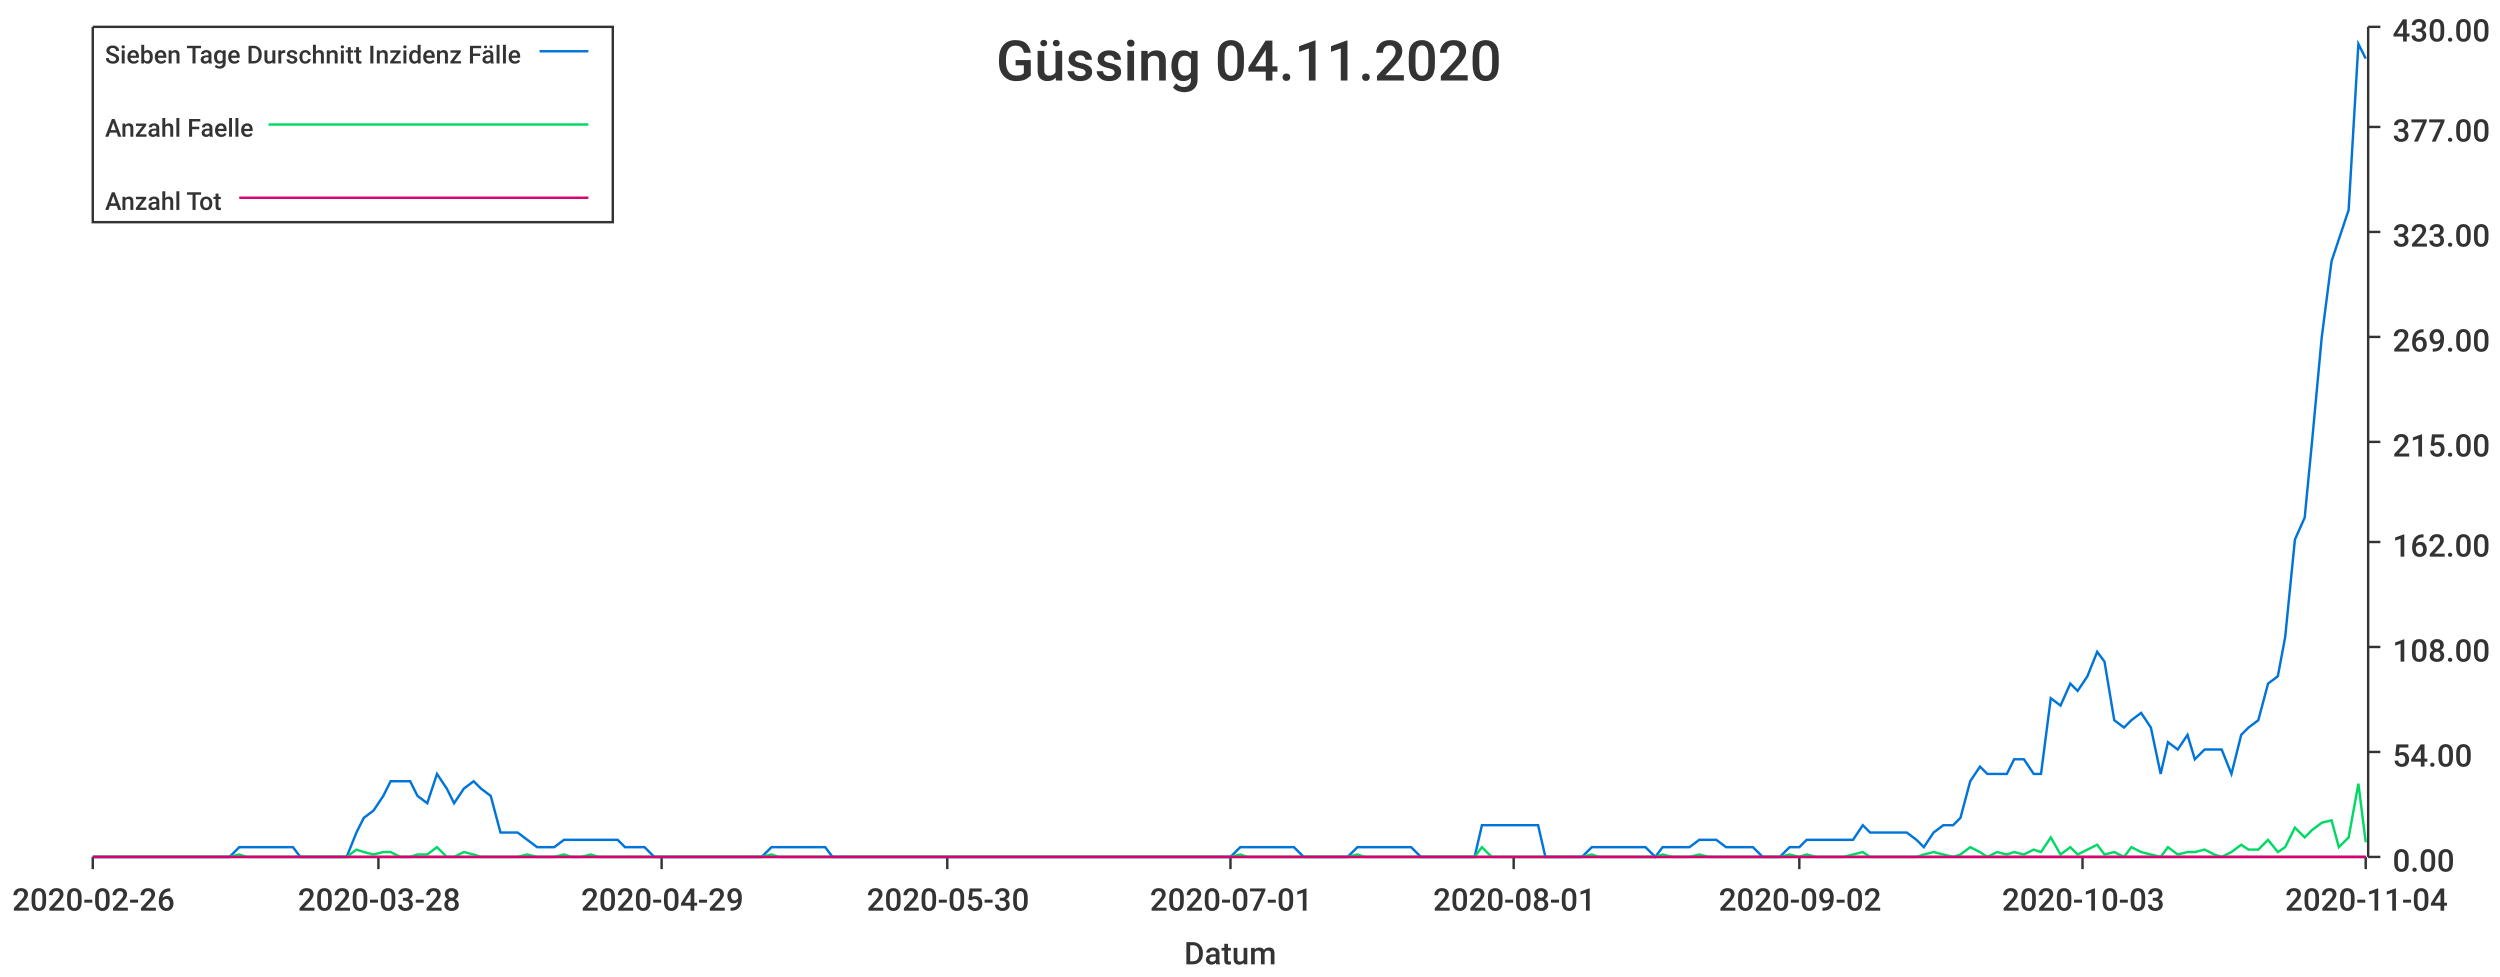
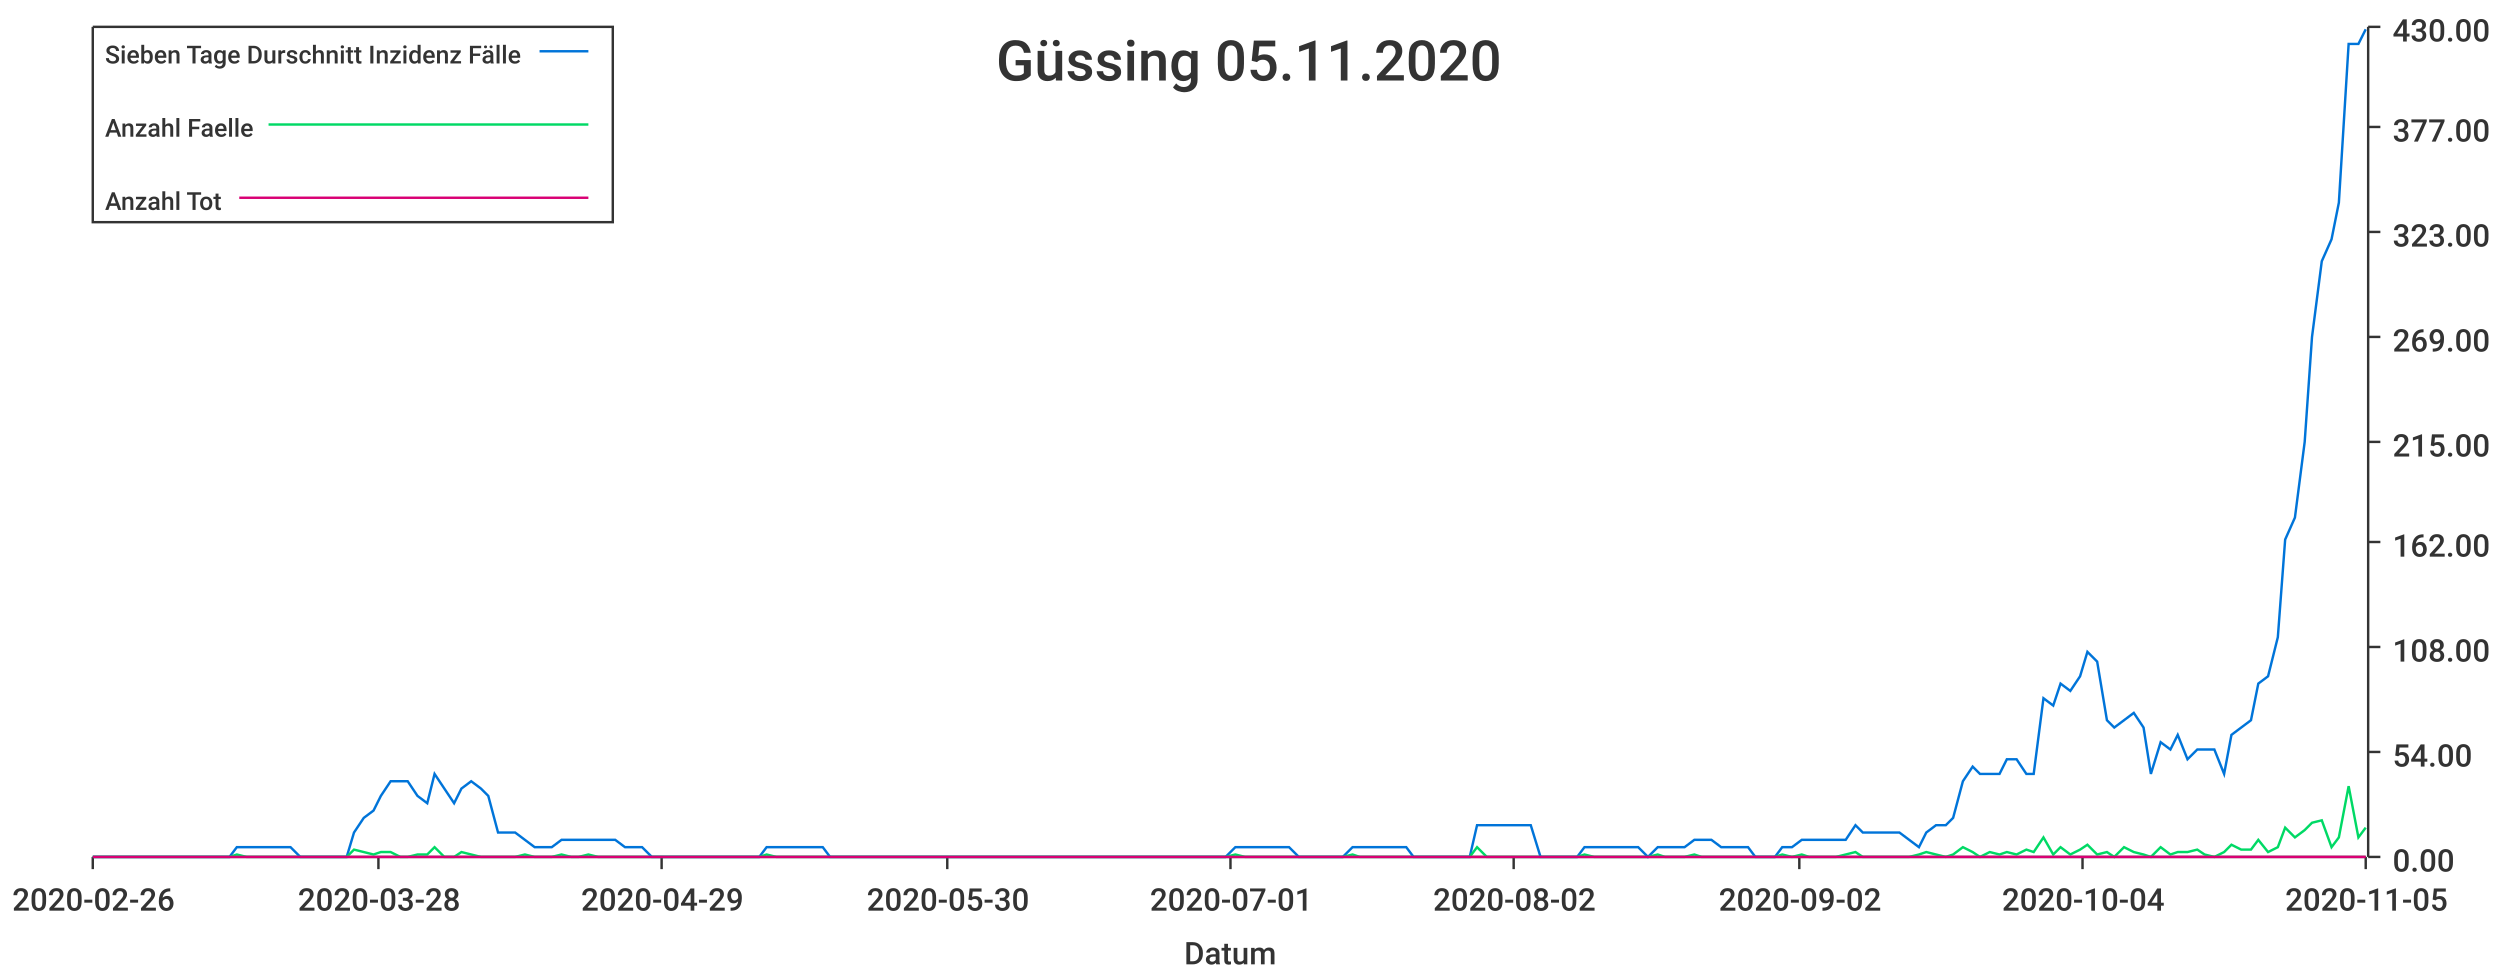
<svg xmlns="http://www.w3.org/2000/svg" width="1024" height="400">\n<path d="M 0 0 L 1024 0 L 1024 400 L 0 400 L 0 0" style="stroke-width:0;stroke:rgba(255,255,255,1.0);fill:rgba(255,255,255,1.0)" />
  <path d="M 38 11 L 969 11 L 969 351 L 38 351 L 38 11" style="stroke-width:0;stroke:rgba(255,255,255,1.0);fill:rgba(255,255,255,1.0)" />
  <path d="M 38 351 L 969 351" style="stroke-width:1;stroke:rgba(51,51,51,1.0);fill:none" />
  <path d="M 38 351 L 38 356" style="stroke-width:1;stroke:rgba(51,51,51,1.0);fill:none" />
  <text x="5" y="373" style="stroke-width:0;stroke:none;fill:rgba(51,51,51,1.0);font-size:12.8px;font-family:'Roboto Medium',sans-serif">2020-02-26</text>
  <path d="M 155 351 L 155 356" style="stroke-width:1;stroke:rgba(51,51,51,1.0);fill:none" />
  <text x="122" y="373" style="stroke-width:0;stroke:none;fill:rgba(51,51,51,1.0);font-size:12.8px;font-family:'Roboto Medium',sans-serif">2020-03-28</text>
  <path d="M 271 351 L 271 356" style="stroke-width:1;stroke:rgba(51,51,51,1.0);fill:none" />
  <text x="238" y="373" style="stroke-width:0;stroke:none;fill:rgba(51,51,51,1.0);font-size:12.8px;font-family:'Roboto Medium',sans-serif">2020-04-29</text>
  <path d="M 388 351 L 388 356" style="stroke-width:1;stroke:rgba(51,51,51,1.0);fill:none" />
  <text x="355" y="373" style="stroke-width:0;stroke:none;fill:rgba(51,51,51,1.0);font-size:12.8px;font-family:'Roboto Medium',sans-serif">2020-05-30</text>
  <path d="M 504 351 L 504 356" style="stroke-width:1;stroke:rgba(51,51,51,1.0);fill:none" />
  <text x="471" y="373" style="stroke-width:0;stroke:none;fill:rgba(51,51,51,1.0);font-size:12.8px;font-family:'Roboto Medium',sans-serif">2020-07-01</text>
  <path d="M 620 351 L 620 356" style="stroke-width:1;stroke:rgba(51,51,51,1.0);fill:none" />
-   <text x="587" y="373" style="stroke-width:0;stroke:none;fill:rgba(51,51,51,1.0);font-size:12.8px;font-family:'Roboto Medium',sans-serif">2020-08-01</text>
+   <text x="587" y="373" style="stroke-width:0;stroke:none;fill:rgba(51,51,51,1.0);font-size:12.8px;font-family:'Roboto Medium',sans-serif">2020-08-02</text>
  <path d="M 737 351 L 737 356" style="stroke-width:1;stroke:rgba(51,51,51,1.0);fill:none" />
  <text x="704" y="373" style="stroke-width:0;stroke:none;fill:rgba(51,51,51,1.0);font-size:12.8px;font-family:'Roboto Medium',sans-serif">2020-09-02</text>
  <path d="M 853 351 L 853 356" style="stroke-width:1;stroke:rgba(51,51,51,1.0);fill:none" />
-   <text x="820" y="373" style="stroke-width:0;stroke:none;fill:rgba(51,51,51,1.0);font-size:12.8px;font-family:'Roboto Medium',sans-serif">2020-10-03</text>
+   <text x="820" y="373" style="stroke-width:0;stroke:none;fill:rgba(51,51,51,1.0);font-size:12.8px;font-family:'Roboto Medium',sans-serif">2020-10-04</text>
  <path d="M 969 351 L 969 356" style="stroke-width:1;stroke:rgba(51,51,51,1.0);fill:none" />
-   <text x="936" y="373" style="stroke-width:0;stroke:none;fill:rgba(51,51,51,1.0);font-size:12.8px;font-family:'Roboto Medium',sans-serif">2020-11-04</text>
+   <text x="936" y="373" style="stroke-width:0;stroke:none;fill:rgba(51,51,51,1.0);font-size:12.8px;font-family:'Roboto Medium',sans-serif">2020-11-05</text>
  <text x="485" y="395" style="stroke-width:0;stroke:none;fill:rgba(51,51,51,1.0);font-size:12.8px;font-family:'Roboto Medium',sans-serif">Datum</text>
  <path d="M 970 351 L 970 11" style="stroke-width:1;stroke:rgba(51,51,51,1.0);fill:none" />
  <path d="M 970 351 L 975 351" style="stroke-width:1;stroke:rgba(51,51,51,1.0);fill:none" />
  <text x="980" y="357" style="stroke-width:0;stroke:none;fill:rgba(51,51,51,1.0);font-size:12.8px;font-family:'Roboto Medium',sans-serif">0.00</text>
  <path d="M 970 308 L 975 308" style="stroke-width:1;stroke:rgba(51,51,51,1.0);fill:none" />
  <text x="980" y="314" style="stroke-width:0;stroke:none;fill:rgba(51,51,51,1.0);font-size:12.8px;font-family:'Roboto Medium',sans-serif">54.00</text>
  <path d="M 970 265 L 975 265" style="stroke-width:1;stroke:rgba(51,51,51,1.0);fill:none" />
  <text x="980" y="271" style="stroke-width:0;stroke:none;fill:rgba(51,51,51,1.0);font-size:12.8px;font-family:'Roboto Medium',sans-serif">108.00</text>
  <path d="M 970 222 L 975 222" style="stroke-width:1;stroke:rgba(51,51,51,1.0);fill:none" />
  <text x="980" y="228" style="stroke-width:0;stroke:none;fill:rgba(51,51,51,1.0);font-size:12.8px;font-family:'Roboto Medium',sans-serif">162.00</text>
  <path d="M 970 181 L 975 181" style="stroke-width:1;stroke:rgba(51,51,51,1.0);fill:none" />
  <text x="980" y="187" style="stroke-width:0;stroke:none;fill:rgba(51,51,51,1.0);font-size:12.8px;font-family:'Roboto Medium',sans-serif">215.00</text>
  <path d="M 970 138 L 975 138" style="stroke-width:1;stroke:rgba(51,51,51,1.0);fill:none" />
  <text x="980" y="144" style="stroke-width:0;stroke:none;fill:rgba(51,51,51,1.0);font-size:12.8px;font-family:'Roboto Medium',sans-serif">269.00</text>
  <path d="M 970 95 L 975 95" style="stroke-width:1;stroke:rgba(51,51,51,1.0);fill:none" />
  <text x="980" y="101" style="stroke-width:0;stroke:none;fill:rgba(51,51,51,1.0);font-size:12.8px;font-family:'Roboto Medium',sans-serif">323.00</text>
  <path d="M 970 52 L 975 52" style="stroke-width:1;stroke:rgba(51,51,51,1.0);fill:none" />
  <text x="980" y="58" style="stroke-width:0;stroke:none;fill:rgba(51,51,51,1.0);font-size:12.8px;font-family:'Roboto Medium',sans-serif">377.00</text>
  <path d="M 970 11 L 975 11" style="stroke-width:1;stroke:rgba(51,51,51,1.0);fill:none" />
  <text x="980" y="17" style="stroke-width:0;stroke:none;fill:rgba(51,51,51,1.0);font-size:12.8px;font-family:'Roboto Medium',sans-serif">430.00</text>
-   <path d="M 38 351 L 42 351 L 46 351 L 50 351 L 53 351 L 57 351 L 61 351 L 64 351 L 68 351 L 72 351 L 75 351 L 79 351 L 83 351 L 87 351 L 90 351 L 94 351 L 98 347 L 101 347 L 105 347 L 109 347 L 112 347 L 116 347 L 120 347 L 123 351 L 127 351 L 131 351 L 135 351 L 138 351 L 142 351 L 146 341 L 149 335 L 153 332 L 157 326 L 160 320 L 164 320 L 168 320 L 171 326 L 175 329 L 179 317 L 183 323 L 186 329 L 190 323 L 194 320 L 197 323 L 201 326 L 205 341 L 208 341 L 212 341 L 216 344 L 220 347 L 223 347 L 227 347 L 231 344 L 234 344 L 238 344 L 242 344 L 245 344 L 249 344 L 253 344 L 256 347 L 260 347 L 264 347 L 268 351 L 271 351 L 275 351 L 279 351 L 282 351 L 286 351 L 290 351 L 293 351 L 297 351 L 301 351 L 304 351 L 308 351 L 312 351 L 316 347 L 319 347 L 323 347 L 327 347 L 330 347 L 334 347 L 338 347 L 341 351 L 345 351 L 349 351 L 353 351 L 356 351 L 360 351 L 364 351 L 367 351 L 371 351 L 375 351 L 378 351 L 382 351 L 386 351 L 389 351 L 393 351 L 397 351 L 401 351 L 404 351 L 408 351 L 412 351 L 415 351 L 419 351 L 423 351 L 426 351 L 430 351 L 434 351 L 437 351 L 441 351 L 445 351 L 449 351 L 452 351 L 456 351 L 460 351 L 463 351 L 467 351 L 471 351 L 474 351 L 478 351 L 482 351 L 486 351 L 489 351 L 493 351 L 497 351 L 500 351 L 504 351 L 508 347 L 511 347 L 515 347 L 519 347 L 522 347 L 526 347 L 530 347 L 534 351 L 537 351 L 541 351 L 545 351 L 548 351 L 552 351 L 556 347 L 559 347 L 563 347 L 567 347 L 570 347 L 574 347 L 578 347 L 582 351 L 585 351 L 589 351 L 593 351 L 596 351 L 600 351 L 604 351 L 607 338 L 611 338 L 615 338 L 619 338 L 622 338 L 626 338 L 630 338 L 633 351 L 637 351 L 641 351 L 644 351 L 648 351 L 652 347 L 655 347 L 659 347 L 663 347 L 667 347 L 670 347 L 674 347 L 678 351 L 681 347 L 685 347 L 689 347 L 692 347 L 696 344 L 700 344 L 703 344 L 707 347 L 711 347 L 715 347 L 718 347 L 722 351 L 726 351 L 729 351 L 733 347 L 737 347 L 740 344 L 744 344 L 748 344 L 752 344 L 755 344 L 759 344 L 763 338 L 766 341 L 770 341 L 774 341 L 777 341 L 781 341 L 785 344 L 788 347 L 792 341 L 796 338 L 800 338 L 803 335 L 807 320 L 811 314 L 814 317 L 818 317 L 822 317 L 825 311 L 829 311 L 833 317 L 836 317 L 840 286 L 844 289 L 848 280 L 851 283 L 855 277 L 859 267 L 862 271 L 866 295 L 870 298 L 873 295 L 877 292 L 881 298 L 885 317 L 888 304 L 892 307 L 896 301 L 899 311 L 903 307 L 907 307 L 910 307 L 914 317 L 918 301 L 921 298 L 925 295 L 929 280 L 933 277 L 936 261 L 940 221 L 944 212 L 947 181 L 951 138 L 955 107 L 958 98 L 962 86 L 966 18 L 969 24" style="stroke-width:1;stroke:rgba(0,116,217,1.0);fill:none" />
-   <path d="M 38 351 L 42 351 L 46 351 L 50 351 L 53 351 L 57 351 L 61 351 L 64 351 L 68 351 L 72 351 L 75 351 L 79 351 L 83 351 L 87 351 L 90 351 L 94 351 L 98 350 L 101 351 L 105 351 L 109 351 L 112 351 L 116 351 L 120 351 L 123 351 L 127 351 L 131 351 L 135 351 L 138 351 L 142 351 L 146 348 L 149 349 L 153 350 L 157 349 L 160 349 L 164 351 L 168 351 L 171 350 L 175 350 L 179 347 L 183 351 L 186 351 L 190 349 L 194 350 L 197 351 L 201 351 L 205 351 L 208 351 L 212 351 L 216 350 L 220 351 L 223 351 L 227 351 L 231 350 L 234 351 L 238 351 L 242 350 L 245 351 L 249 351 L 253 351 L 256 351 L 260 351 L 264 351 L 268 351 L 271 351 L 275 351 L 279 351 L 282 351 L 286 351 L 290 351 L 293 351 L 297 351 L 301 351 L 304 351 L 308 351 L 312 351 L 316 350 L 319 351 L 323 351 L 327 351 L 330 351 L 334 351 L 338 351 L 341 351 L 345 351 L 349 351 L 353 351 L 356 351 L 360 351 L 364 351 L 367 351 L 371 351 L 375 351 L 378 351 L 382 351 L 386 351 L 389 351 L 393 351 L 397 351 L 401 351 L 404 351 L 408 351 L 412 351 L 415 351 L 419 351 L 423 351 L 426 351 L 430 351 L 434 351 L 437 351 L 441 351 L 445 351 L 449 351 L 452 351 L 456 351 L 460 351 L 463 351 L 467 351 L 471 351 L 474 351 L 478 351 L 482 351 L 486 351 L 489 351 L 493 351 L 497 351 L 500 351 L 504 351 L 508 350 L 511 351 L 515 351 L 519 351 L 522 351 L 526 351 L 530 351 L 534 351 L 537 351 L 541 351 L 545 351 L 548 351 L 552 351 L 556 350 L 559 351 L 563 351 L 567 351 L 570 351 L 574 351 L 578 351 L 582 351 L 585 351 L 589 351 L 593 351 L 596 351 L 600 351 L 604 351 L 607 347 L 611 351 L 615 351 L 619 351 L 622 351 L 626 351 L 630 351 L 633 351 L 637 351 L 641 351 L 644 351 L 648 351 L 652 350 L 655 351 L 659 351 L 663 351 L 667 351 L 670 351 L 674 351 L 678 351 L 681 350 L 685 351 L 689 351 L 692 351 L 696 350 L 700 351 L 703 351 L 707 351 L 711 351 L 715 351 L 718 351 L 722 351 L 726 351 L 729 351 L 733 350 L 737 351 L 740 350 L 744 351 L 748 351 L 752 351 L 755 351 L 759 350 L 763 349 L 766 351 L 770 351 L 774 351 L 777 351 L 781 351 L 785 351 L 788 350 L 792 349 L 796 350 L 800 351 L 803 350 L 807 347 L 811 349 L 814 351 L 818 349 L 822 350 L 825 349 L 829 350 L 833 348 L 836 349 L 840 343 L 844 350 L 848 347 L 851 350 L 855 348 L 859 346 L 862 350 L 866 349 L 870 351 L 873 347 L 877 349 L 881 350 L 885 351 L 888 347 L 892 350 L 896 349 L 899 349 L 903 348 L 907 350 L 910 351 L 914 349 L 918 346 L 921 348 L 925 348 L 929 344 L 933 349 L 936 347 L 940 339 L 944 343 L 947 340 L 951 337 L 955 336 L 958 347 L 962 343 L 966 321 L 969 345" style="stroke-width:1;stroke:rgba(0,217,101,1.0);fill:none" />
-   <path d="M 38 351 L 42 351 L 46 351 L 50 351 L 53 351 L 57 351 L 61 351 L 64 351 L 68 351 L 72 351 L 75 351 L 79 351 L 83 351 L 87 351 L 90 351 L 94 351 L 98 351 L 101 351 L 105 351 L 109 351 L 112 351 L 116 351 L 120 351 L 123 351 L 127 351 L 131 351 L 135 351 L 138 351 L 142 351 L 146 351 L 149 351 L 153 351 L 157 351 L 160 351 L 164 351 L 168 351 L 171 351 L 175 351 L 179 351 L 183 351 L 186 351 L 190 351 L 194 351 L 197 351 L 201 351 L 205 351 L 208 351 L 212 351 L 216 351 L 220 351 L 223 351 L 227 351 L 231 351 L 234 351 L 238 351 L 242 351 L 245 351 L 249 351 L 253 351 L 256 351 L 260 351 L 264 351 L 268 351 L 271 351 L 275 351 L 279 351 L 282 351 L 286 351 L 290 351 L 293 351 L 297 351 L 301 351 L 304 351 L 308 351 L 312 351 L 316 351 L 319 351 L 323 351 L 327 351 L 330 351 L 334 351 L 338 351 L 341 351 L 345 351 L 349 351 L 353 351 L 356 351 L 360 351 L 364 351 L 367 351 L 371 351 L 375 351 L 378 351 L 382 351 L 386 351 L 389 351 L 393 351 L 397 351 L 401 351 L 404 351 L 408 351 L 412 351 L 415 351 L 419 351 L 423 351 L 426 351 L 430 351 L 434 351 L 437 351 L 441 351 L 445 351 L 449 351 L 452 351 L 456 351 L 460 351 L 463 351 L 467 351 L 471 351 L 474 351 L 478 351 L 482 351 L 486 351 L 489 351 L 493 351 L 497 351 L 500 351 L 504 351 L 508 351 L 511 351 L 515 351 L 519 351 L 522 351 L 526 351 L 530 351 L 534 351 L 537 351 L 541 351 L 545 351 L 548 351 L 552 351 L 556 351 L 559 351 L 563 351 L 567 351 L 570 351 L 574 351 L 578 351 L 582 351 L 585 351 L 589 351 L 593 351 L 596 351 L 600 351 L 604 351 L 607 351 L 611 351 L 615 351 L 619 351 L 622 351 L 626 351 L 630 351 L 633 351 L 637 351 L 641 351 L 644 351 L 648 351 L 652 351 L 655 351 L 659 351 L 663 351 L 667 351 L 670 351 L 674 351 L 678 351 L 681 351 L 685 351 L 689 351 L 692 351 L 696 351 L 700 351 L 703 351 L 707 351 L 711 351 L 715 351 L 718 351 L 722 351 L 726 351 L 729 351 L 733 351 L 737 351 L 740 351 L 744 351 L 748 351 L 752 351 L 755 351 L 759 351 L 763 351 L 766 351 L 770 351 L 774 351 L 777 351 L 781 351 L 785 351 L 788 351 L 792 351 L 796 351 L 800 351 L 803 351 L 807 351 L 811 351 L 814 351 L 818 351 L 822 351 L 825 351 L 829 351 L 833 351 L 836 351 L 840 351 L 844 351 L 848 351 L 851 351 L 855 351 L 859 351 L 862 351 L 866 351 L 870 351 L 873 351 L 877 351 L 881 351 L 885 351 L 888 351 L 892 351 L 896 351 L 899 351 L 903 351 L 907 351 L 910 351 L 914 351 L 918 351 L 921 351 L 925 351 L 929 351 L 933 351 L 936 351 L 940 351 L 944 351 L 947 351 L 951 351 L 955 351 L 958 351 L 962 351 L 966 351 L 969 351" style="stroke-width:1;stroke:rgba(217,0,116,1.0);fill:none" />
-   <text x="408" y="33" style="stroke-width:0;stroke:none;fill:rgba(51,51,51,1.0);font-size:23.0px;font-family:'Roboto Medium',sans-serif">Güssing 04.11.2020</text>
+   <path d="M 38 351 L 42 351 L 46 351 L 50 351 L 53 351 L 57 351 L 61 351 L 64 351 L 68 351 L 72 351 L 75 351 L 79 351 L 83 351 L 86 351 L 90 351 L 94 351 L 97 347 L 101 347 L 105 347 L 108 347 L 112 347 L 116 347 L 119 347 L 123 351 L 127 351 L 130 351 L 134 351 L 138 351 L 142 351 L 145 341 L 149 335 L 153 332 L 156 326 L 160 320 L 164 320 L 167 320 L 171 326 L 175 329 L 178 317 L 182 323 L 186 329 L 189 323 L 193 320 L 197 323 L 200 326 L 204 341 L 208 341 L 211 341 L 215 344 L 219 347 L 222 347 L 226 347 L 230 344 L 234 344 L 237 344 L 241 344 L 245 344 L 248 344 L 252 344 L 256 347 L 259 347 L 263 347 L 267 351 L 270 351 L 274 351 L 278 351 L 281 351 L 285 351 L 289 351 L 292 351 L 296 351 L 300 351 L 303 351 L 307 351 L 311 351 L 314 347 L 318 347 L 322 347 L 326 347 L 329 347 L 333 347 L 337 347 L 340 351 L 344 351 L 348 351 L 351 351 L 355 351 L 359 351 L 362 351 L 366 351 L 370 351 L 373 351 L 377 351 L 381 351 L 384 351 L 388 351 L 392 351 L 395 351 L 399 351 L 403 351 L 406 351 L 410 351 L 414 351 L 418 351 L 421 351 L 425 351 L 429 351 L 432 351 L 436 351 L 440 351 L 443 351 L 447 351 L 451 351 L 454 351 L 458 351 L 462 351 L 465 351 L 469 351 L 473 351 L 476 351 L 480 351 L 484 351 L 487 351 L 491 351 L 495 351 L 498 351 L 502 351 L 506 347 L 510 347 L 513 347 L 517 347 L 521 347 L 524 347 L 528 347 L 532 351 L 535 351 L 539 351 L 543 351 L 546 351 L 550 351 L 554 347 L 557 347 L 561 347 L 565 347 L 568 347 L 572 347 L 576 347 L 579 351 L 583 351 L 587 351 L 590 351 L 594 351 L 598 351 L 602 351 L 605 338 L 609 338 L 613 338 L 616 338 L 620 338 L 624 338 L 627 338 L 631 351 L 635 351 L 638 351 L 642 351 L 646 351 L 649 347 L 653 347 L 657 347 L 660 347 L 664 347 L 668 347 L 671 347 L 675 351 L 679 347 L 682 347 L 686 347 L 690 347 L 694 344 L 697 344 L 701 344 L 705 347 L 708 347 L 712 347 L 716 347 L 719 351 L 723 351 L 727 351 L 730 347 L 734 347 L 738 344 L 741 344 L 745 344 L 749 344 L 752 344 L 756 344 L 760 338 L 763 341 L 767 341 L 771 341 L 774 341 L 778 341 L 782 344 L 786 347 L 789 341 L 793 338 L 797 338 L 800 335 L 804 320 L 808 314 L 811 317 L 815 317 L 819 317 L 822 311 L 826 311 L 830 317 L 833 317 L 837 286 L 841 289 L 844 280 L 848 283 L 852 277 L 855 267 L 859 271 L 863 295 L 866 298 L 870 295 L 874 292 L 878 298 L 881 317 L 885 304 L 889 307 L 892 301 L 896 311 L 900 307 L 903 307 L 907 307 L 911 317 L 914 301 L 918 298 L 922 295 L 925 280 L 929 277 L 933 261 L 936 221 L 940 212 L 944 181 L 947 138 L 951 107 L 955 98 L 958 83 L 962 18 L 966 18 L 969 12" style="stroke-width:1;stroke:rgba(0,116,217,1.0);fill:none" />
+   <path d="M 38 351 L 42 351 L 46 351 L 50 351 L 53 351 L 57 351 L 61 351 L 64 351 L 68 351 L 72 351 L 75 351 L 79 351 L 83 351 L 86 351 L 90 351 L 94 351 L 97 350 L 101 351 L 105 351 L 108 351 L 112 351 L 116 351 L 119 351 L 123 351 L 127 351 L 130 351 L 134 351 L 138 351 L 142 351 L 145 348 L 149 349 L 153 350 L 156 349 L 160 349 L 164 351 L 167 351 L 171 350 L 175 350 L 178 347 L 182 351 L 186 351 L 189 349 L 193 350 L 197 351 L 200 351 L 204 351 L 208 351 L 211 351 L 215 350 L 219 351 L 222 351 L 226 351 L 230 350 L 234 351 L 237 351 L 241 350 L 245 351 L 248 351 L 252 351 L 256 351 L 259 351 L 263 351 L 267 351 L 270 351 L 274 351 L 278 351 L 281 351 L 285 351 L 289 351 L 292 351 L 296 351 L 300 351 L 303 351 L 307 351 L 311 351 L 314 350 L 318 351 L 322 351 L 326 351 L 329 351 L 333 351 L 337 351 L 340 351 L 344 351 L 348 351 L 351 351 L 355 351 L 359 351 L 362 351 L 366 351 L 370 351 L 373 351 L 377 351 L 381 351 L 384 351 L 388 351 L 392 351 L 395 351 L 399 351 L 403 351 L 406 351 L 410 351 L 414 351 L 418 351 L 421 351 L 425 351 L 429 351 L 432 351 L 436 351 L 440 351 L 443 351 L 447 351 L 451 351 L 454 351 L 458 351 L 462 351 L 465 351 L 469 351 L 473 351 L 476 351 L 480 351 L 484 351 L 487 351 L 491 351 L 495 351 L 498 351 L 502 351 L 506 350 L 510 351 L 513 351 L 517 351 L 521 351 L 524 351 L 528 351 L 532 351 L 535 351 L 539 351 L 543 351 L 546 351 L 550 351 L 554 350 L 557 351 L 561 351 L 565 351 L 568 351 L 572 351 L 576 351 L 579 351 L 583 351 L 587 351 L 590 351 L 594 351 L 598 351 L 602 351 L 605 347 L 609 351 L 613 351 L 616 351 L 620 351 L 624 351 L 627 351 L 631 351 L 635 351 L 638 351 L 642 351 L 646 351 L 649 350 L 653 351 L 657 351 L 660 351 L 664 351 L 668 351 L 671 351 L 675 351 L 679 350 L 682 351 L 686 351 L 690 351 L 694 350 L 697 351 L 701 351 L 705 351 L 708 351 L 712 351 L 716 351 L 719 351 L 723 351 L 727 351 L 730 350 L 734 351 L 738 350 L 741 351 L 745 351 L 749 351 L 752 351 L 756 350 L 760 349 L 763 351 L 767 351 L 771 351 L 774 351 L 778 351 L 782 351 L 786 350 L 789 349 L 793 350 L 797 351 L 800 350 L 804 347 L 808 349 L 811 351 L 815 349 L 819 350 L 822 349 L 826 350 L 830 348 L 833 349 L 837 343 L 841 350 L 844 347 L 848 350 L 852 348 L 855 346 L 859 350 L 863 349 L 866 351 L 870 347 L 874 349 L 878 350 L 881 351 L 885 347 L 889 350 L 892 349 L 896 349 L 900 348 L 903 350 L 907 351 L 911 349 L 914 346 L 918 348 L 922 348 L 925 344 L 929 349 L 933 347 L 936 339 L 940 343 L 944 340 L 947 337 L 951 336 L 955 347 L 958 343 L 962 322 L 966 343 L 969 339" style="stroke-width:1;stroke:rgba(0,217,101,1.0);fill:none" />
+   <path d="M 38 351 L 42 351 L 46 351 L 50 351 L 53 351 L 57 351 L 61 351 L 64 351 L 68 351 L 72 351 L 75 351 L 79 351 L 83 351 L 86 351 L 90 351 L 94 351 L 97 351 L 101 351 L 105 351 L 108 351 L 112 351 L 116 351 L 119 351 L 123 351 L 127 351 L 130 351 L 134 351 L 138 351 L 142 351 L 145 351 L 149 351 L 153 351 L 156 351 L 160 351 L 164 351 L 167 351 L 171 351 L 175 351 L 178 351 L 182 351 L 186 351 L 189 351 L 193 351 L 197 351 L 200 351 L 204 351 L 208 351 L 211 351 L 215 351 L 219 351 L 222 351 L 226 351 L 230 351 L 234 351 L 237 351 L 241 351 L 245 351 L 248 351 L 252 351 L 256 351 L 259 351 L 263 351 L 267 351 L 270 351 L 274 351 L 278 351 L 281 351 L 285 351 L 289 351 L 292 351 L 296 351 L 300 351 L 303 351 L 307 351 L 311 351 L 314 351 L 318 351 L 322 351 L 326 351 L 329 351 L 333 351 L 337 351 L 340 351 L 344 351 L 348 351 L 351 351 L 355 351 L 359 351 L 362 351 L 366 351 L 370 351 L 373 351 L 377 351 L 381 351 L 384 351 L 388 351 L 392 351 L 395 351 L 399 351 L 403 351 L 406 351 L 410 351 L 414 351 L 418 351 L 421 351 L 425 351 L 429 351 L 432 351 L 436 351 L 440 351 L 443 351 L 447 351 L 451 351 L 454 351 L 458 351 L 462 351 L 465 351 L 469 351 L 473 351 L 476 351 L 480 351 L 484 351 L 487 351 L 491 351 L 495 351 L 498 351 L 502 351 L 506 351 L 510 351 L 513 351 L 517 351 L 521 351 L 524 351 L 528 351 L 532 351 L 535 351 L 539 351 L 543 351 L 546 351 L 550 351 L 554 351 L 557 351 L 561 351 L 565 351 L 568 351 L 572 351 L 576 351 L 579 351 L 583 351 L 587 351 L 590 351 L 594 351 L 598 351 L 602 351 L 605 351 L 609 351 L 613 351 L 616 351 L 620 351 L 624 351 L 627 351 L 631 351 L 635 351 L 638 351 L 642 351 L 646 351 L 649 351 L 653 351 L 657 351 L 660 351 L 664 351 L 668 351 L 671 351 L 675 351 L 679 351 L 682 351 L 686 351 L 690 351 L 694 351 L 697 351 L 701 351 L 705 351 L 708 351 L 712 351 L 716 351 L 719 351 L 723 351 L 727 351 L 730 351 L 734 351 L 738 351 L 741 351 L 745 351 L 749 351 L 752 351 L 756 351 L 760 351 L 763 351 L 767 351 L 771 351 L 774 351 L 778 351 L 782 351 L 786 351 L 789 351 L 793 351 L 797 351 L 800 351 L 804 351 L 808 351 L 811 351 L 815 351 L 819 351 L 822 351 L 826 351 L 830 351 L 833 351 L 837 351 L 841 351 L 844 351 L 848 351 L 852 351 L 855 351 L 859 351 L 863 351 L 866 351 L 870 351 L 874 351 L 878 351 L 881 351 L 885 351 L 889 351 L 892 351 L 896 351 L 900 351 L 903 351 L 907 351 L 911 351 L 914 351 L 918 351 L 922 351 L 925 351 L 929 351 L 933 351 L 936 351 L 940 351 L 944 351 L 947 351 L 951 351 L 955 351 L 958 351 L 962 351 L 966 351 L 969 351" style="stroke-width:1;stroke:rgba(217,0,116,1.0);fill:none" />
+   <text x="408" y="33" style="stroke-width:0;stroke:none;fill:rgba(51,51,51,1.0);font-size:23.0px;font-family:'Roboto Medium',sans-serif">Güssing 05.11.2020</text>
  <path d="M 38 11 L 251 11 L 251 91 L 38 91 L 38 11" style="stroke-width:1;stroke:rgba(51,51,51,1.0);fill:rgba(255,255,255,1.0)" />
  <text x="43" y="26" style="stroke-width:0;stroke:none;fill:rgba(51,51,51,1.0);font-size:10.2px;font-family:'Roboto Medium',sans-serif">Sieben Tage Durschnitt Inzidenz Fälle</text>
  <path d="M 221 21 L 241 21" style="stroke-width:1;stroke:rgba(0,116,217,1.0);fill:none" />
  <text x="43" y="56" style="stroke-width:0;stroke:none;fill:rgba(51,51,51,1.0);font-size:10.2px;font-family:'Roboto Medium',sans-serif">Anzahl Faelle</text>
  <path d="M 110 51 L 241 51" style="stroke-width:1;stroke:rgba(0,217,101,1.0);fill:none" />
  <text x="43" y="86" style="stroke-width:0;stroke:none;fill:rgba(51,51,51,1.0);font-size:10.2px;font-family:'Roboto Medium',sans-serif">Anzahl Tot</text>
  <path d="M 98 81 L 241 81" style="stroke-width:1;stroke:rgba(217,0,116,1.0);fill:none" />
</svg>
